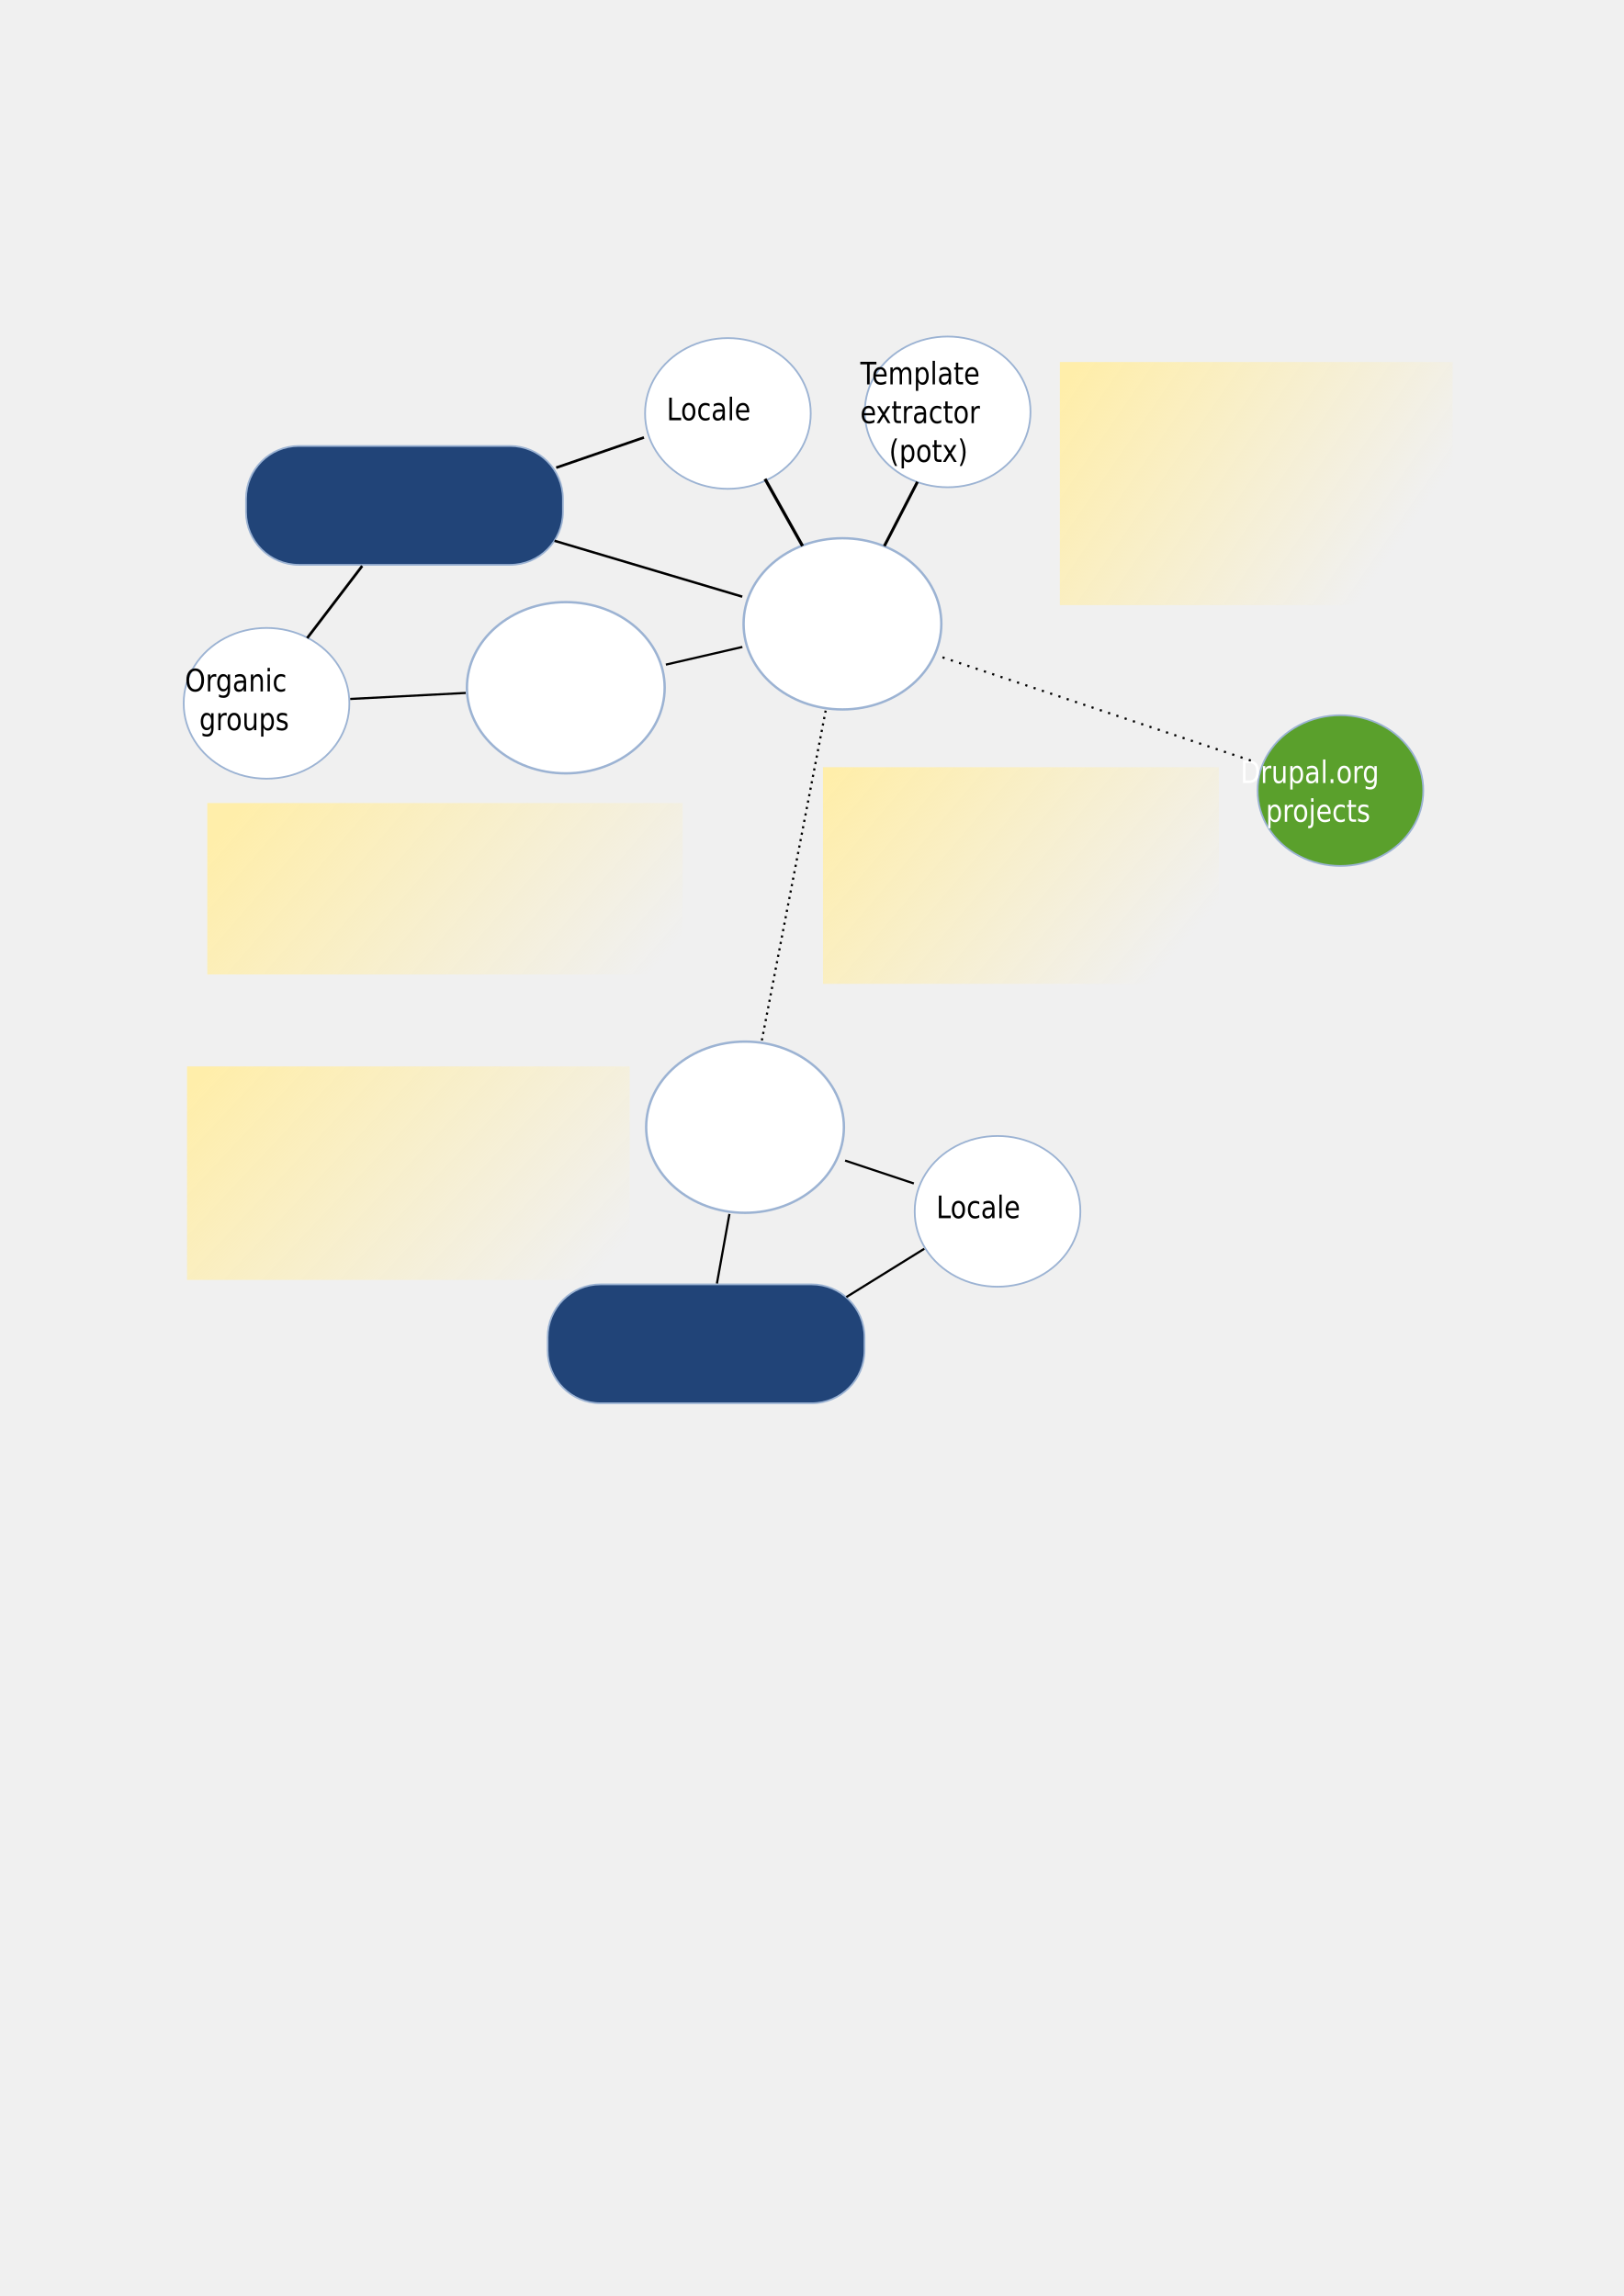
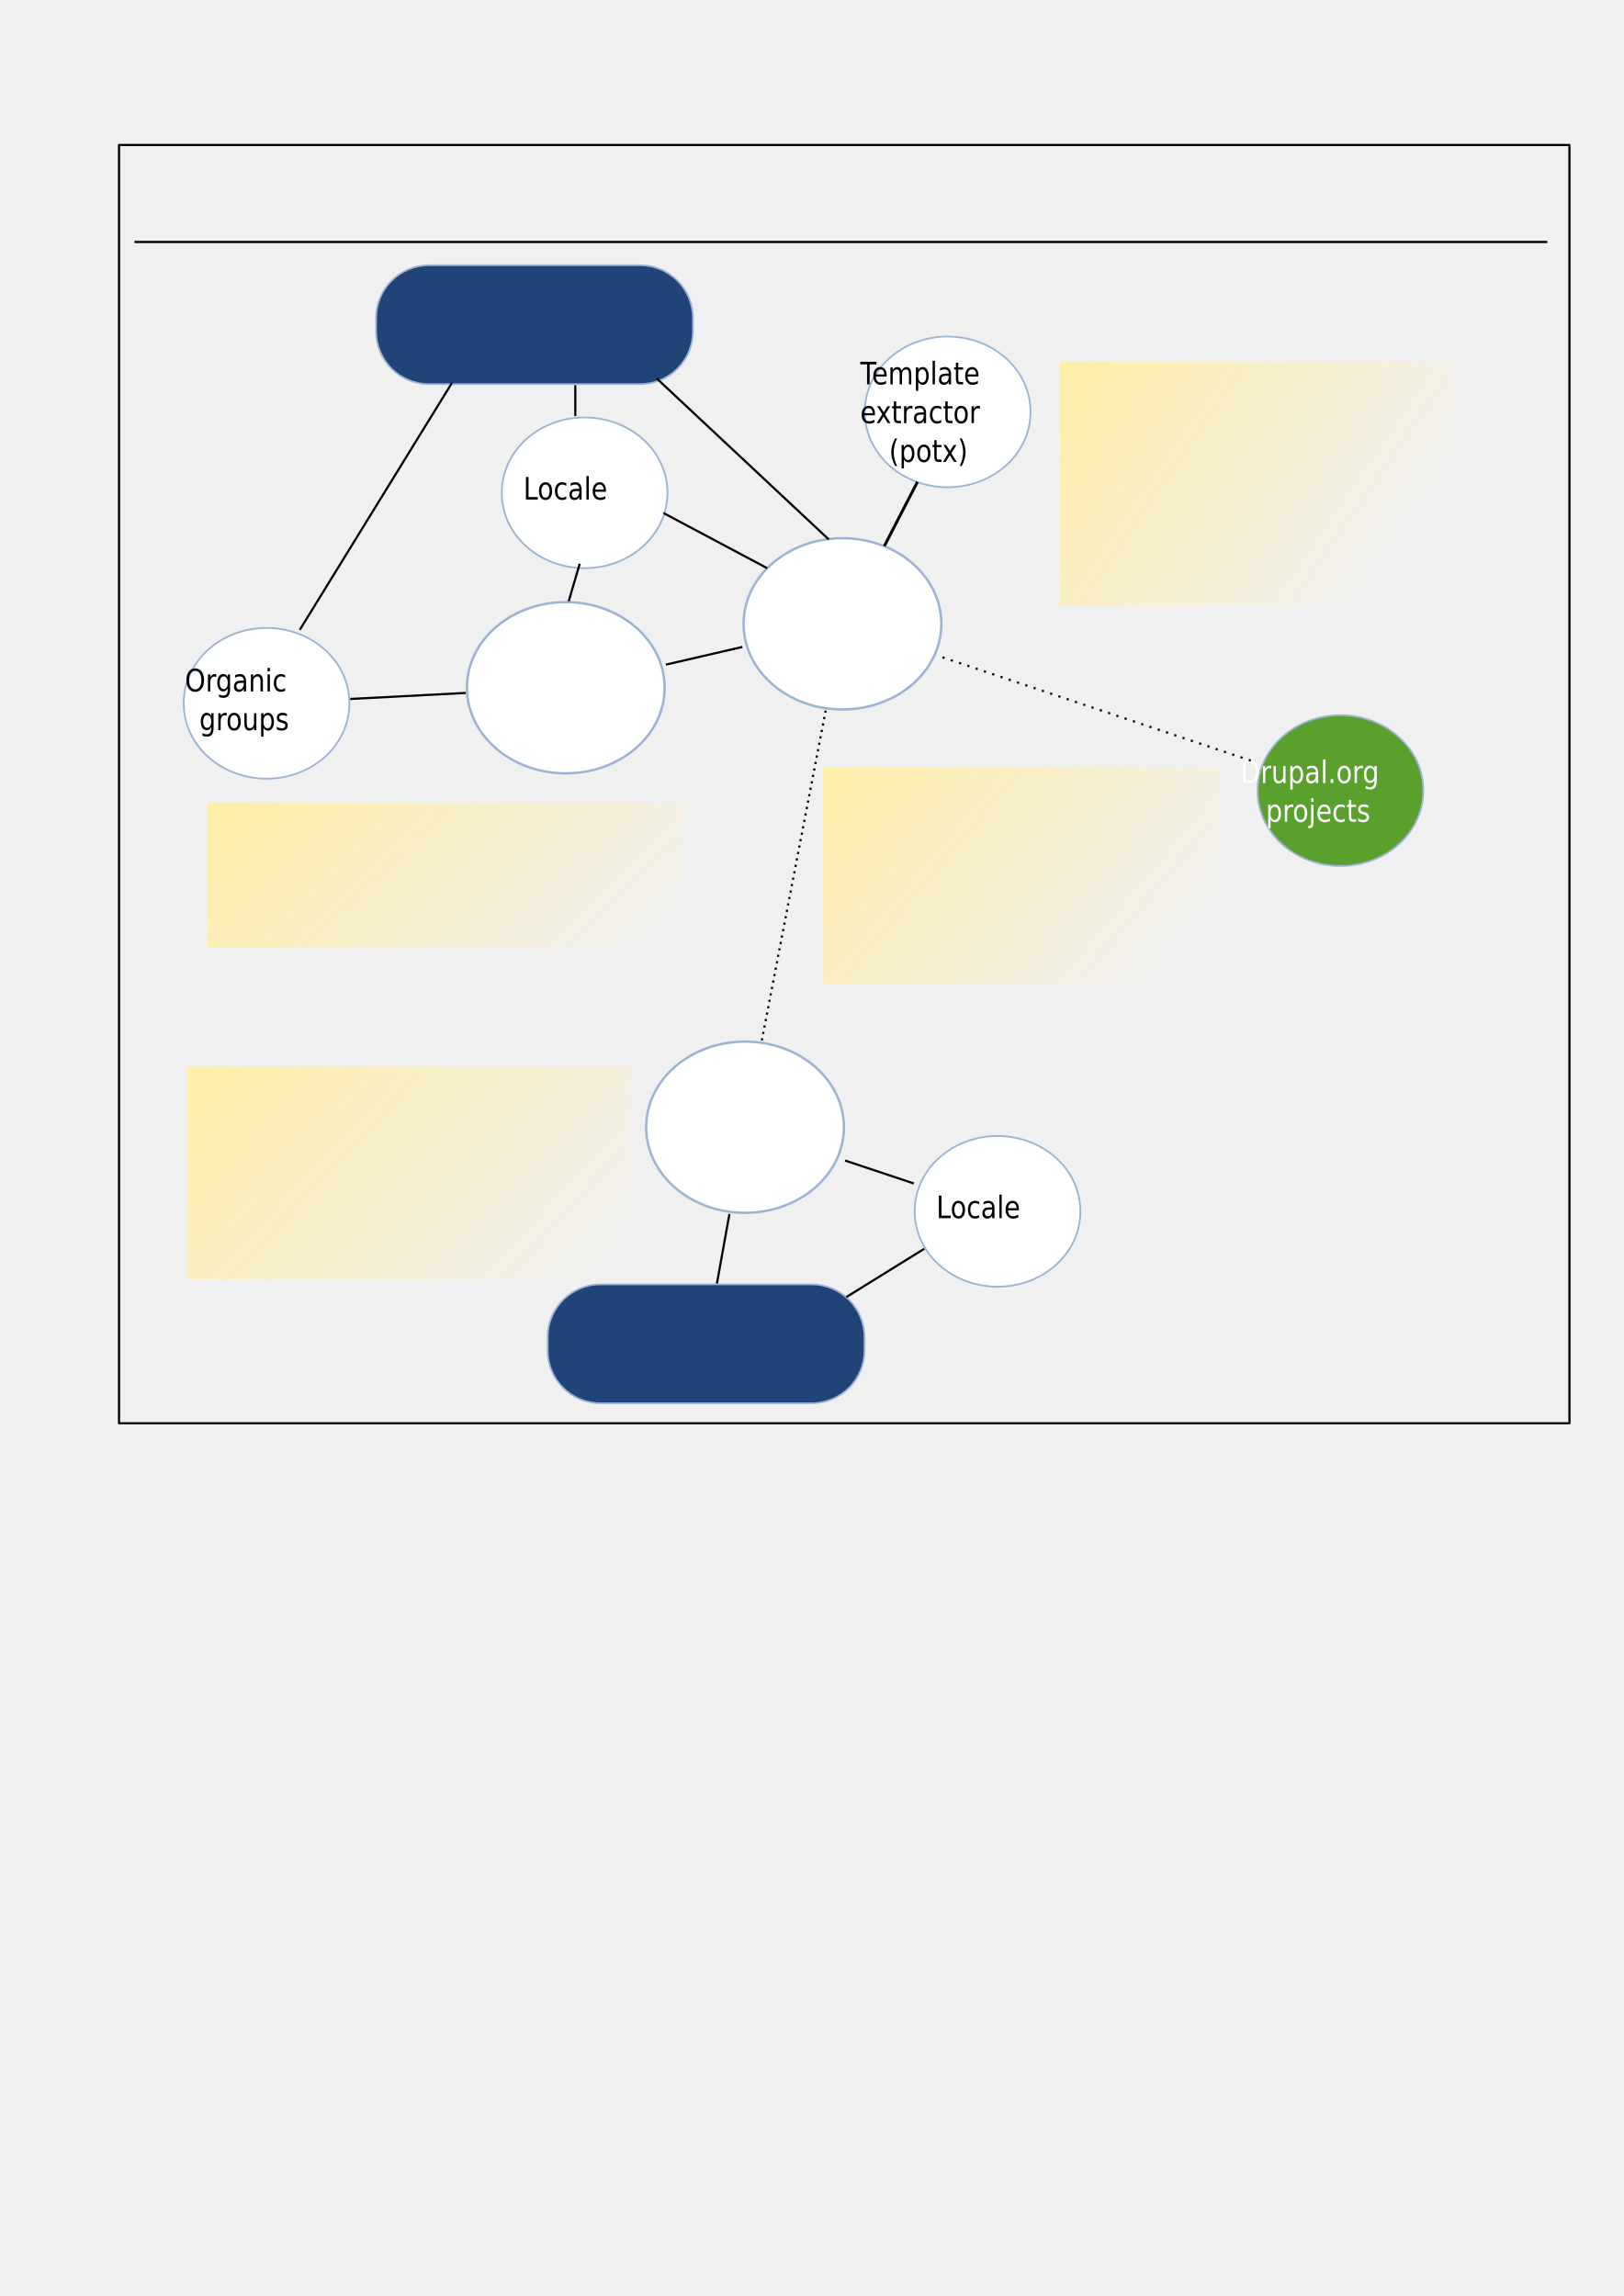
<svg xmlns="http://www.w3.org/2000/svg" xmlns:xlink="http://www.w3.org/1999/xlink" width="744.094" height="1052.362" id="svg2">
  <defs id="defs4">
+     <linearGradient id="linearGradient2440">
+       <stop style="stop-color:#ffffff;stop-opacity:1;" offset="0" id="stop2442" />
+       <stop style="stop-color:#ffffff;stop-opacity:0;" offset="1" id="stop2444" />
+     </linearGradient>
    <linearGradient id="linearGradient7629">
      <stop style="stop-color:#fea;stop-opacity:1;" offset="0" id="stop7631" />
      <stop style="stop-color:#fea;stop-opacity:0;" offset="1" id="stop7633" />
    </linearGradient>
    <linearGradient id="linearGradient5791">
      <stop style="stop-color:#fea;stop-opacity:1;" offset="0" id="stop5793" />
      <stop style="stop-color:#fea;stop-opacity:0;" offset="1" id="stop5795" />
    </linearGradient>
    <linearGradient id="linearGradient5765">
      <stop style="stop-color:#fea;stop-opacity:1;" offset="0" id="stop5767" />
      <stop style="stop-color:#fea;stop-opacity:0;" offset="1" id="stop5769" />
    </linearGradient>
    <linearGradient id="linearGradient4858">
      <stop style="stop-color:#fea;stop-opacity:1;" offset="0" id="stop4860" />
      <stop style="stop-color:#fea;stop-opacity:0;" offset="1" id="stop4862" />
    </linearGradient>
    <marker orient="auto" refY="0.0" refX="0.0" id="Arrow1Lstart" style="overflow:visible">
      <path id="path3914" d="M 0.0,0.0 L 5.0,-5.0 L -12.5,0.0 L 5.0,5.0 L 0.0,0.0 z " style="fill-rule:evenodd;stroke:#000000;stroke-width:1.0pt;marker-start:none" transform="scale(0.8) translate(12.5,0)" />
    </marker>
    <marker orient="auto" refY="0.0" refX="0.0" id="Arrow2Lend" style="overflow:visible;">
      <path id="path3893" style="font-size:12.0;fill-rule:evenodd;stroke-width:0.625;stroke-linejoin:round;" d="M 8.719,4.034 L -2.207,0.016 L 8.719,-4.002 C 6.973,-1.63 6.983,1.616 8.719,4.034 z " transform="scale(1.1) rotate(180) translate(1,0)" />
    </marker>
-     <linearGradient xlink:href="#linearGradient4858" id="linearGradient4864" x1="84.286" y1="275.219" x2="264.286" y2="373.076" gradientUnits="userSpaceOnUse" gradientTransform="matrix(1.085409,0,0,0.68323,15.92018,185.8947)" />
+     <linearGradient xlink:href="#linearGradient4858" id="linearGradient4864" x1="84.286" y1="275.219" x2="264.286" y2="373.076" gradientUnits="userSpaceOnUse" gradientTransform="matrix(1.085409,0,0,0.5778228,15.92018,214.0013)" />
    <linearGradient xlink:href="#linearGradient5765" id="linearGradient5771" x1="423.571" y1="236.648" x2="567.857" y2="333.076" gradientUnits="userSpaceOnUse" gradientTransform="matrix(1.090129,0,0,0.858025,-79.93256,151.0497)" />
    <linearGradient xlink:href="#linearGradient5791" id="linearGradient5797" x1="515.714" y1="41.648" x2="663.571" y2="132.362" gradientUnits="userSpaceOnUse" gradientTransform="matrix(1,0,0,0.886364,-23.57143,133.4503)" />
    <linearGradient xlink:href="#linearGradient7629" id="linearGradient7635" x1="102.857" y1="525.219" x2="238.571" y2="614.505" gradientUnits="userSpaceOnUse" gradientTransform="matrix(1.365384,0,0,0.958042,-48.87362,-8.916856)" />
+     <linearGradient xlink:href="#linearGradient2440" id="linearGradient2446" x1="104.681" y1="173.744" x2="171.176" y2="200.722" gradientUnits="userSpaceOnUse" />
  </defs>
  <g id="layer1">
-     <rect style="fill:#214478;fill-opacity:1;stroke:#9cb3d3;stroke-width:0.786;stroke-linecap:butt;stroke-linejoin:miter;stroke-opacity:1" id="rect1872" width="145.214" height="54.5" x="112.75" y="204.398" ry="24.222" />
-     <flowRoot xml:space="preserve" id="flowRoot2760" transform="translate(44.99996,181.4286)">
+     <rect id="rect2474" width="664.68" height="585.888" x="54.548" y="66.453" style="fill:none;stroke:#000000;stroke-opacity:1;stroke-linejoin:round" />
+     <rect style="fill:#214478;fill-opacity:1;stroke:#9cb3d3;stroke-width:0.786;stroke-linecap:butt;stroke-linejoin:miter;stroke-opacity:1" id="rect1872" width="145.214" height="54.5" x="172.349" y="121.566" ry="24.222" />
+     <flowRoot xml:space="preserve" id="flowRoot2760" transform="translate(106.6193,98.59609)">
      <flowRegion id="flowRegion2762">
        <rect id="rect2764" width="166.429" height="47.143" x="87.143" y="34.505" />
      </flowRegion>
-       <flowPara id="flowPara2766" style="font-size:24px;font-style:normal;font-variant:normal;font-weight:normal;font-stretch:normal;text-align:start;line-height:125%;writing-mode:lr-tb;text-anchor:start;fill:white;font-family:Bitstream Vera Sans">Drupal 5</flowPara>
+       <flowPara id="flowPara2766" style="font-size:24px;font-style:normal;font-variant:normal;font-weight:normal;font-stretch:normal;text-align:start;line-height:125%;writing-mode:lr-tb;text-anchor:start;fill:#ffffff;font-family:Bitstream Vera Sans">Drupal 5</flowPara>
    </flowRoot>
    <path style="fill:white;fill-opacity:1;stroke:#9cb3d3;stroke-linecap:butt;stroke-linejoin:miter;stroke-opacity:1" id="path2768" d="M 115.714 157.005 A 47.143 43.214 0 1 1  21.429,157.005 A 47.143 43.214 0 1 1  115.714 157.005 z" transform="matrix(0.805147,0,0,0.795698,66.93286,197.4336)" />
    <text xml:space="preserve" style="font-size:13.06px;font-style:normal;font-weight:normal;fill:black;fill-opacity:1;stroke:none;stroke-width:1px;stroke-linecap:butt;stroke-linejoin:miter;stroke-opacity:1;font-family:Bitstream Vera Sans" x="132.157" y="291.175" id="text2770" transform="scale(0.918817,1.088356)">
      <tspan id="tspan2772" x="132.157" y="291.175" style="text-align:center;text-anchor:middle">Organic</tspan>
      <tspan x="132.157" y="307.5" id="tspan2774" style="text-align:center;text-anchor:middle">groups</tspan>
    </text>
    <path style="fill:white;fill-opacity:1;stroke:#9cb3d3;stroke-linecap:butt;stroke-linejoin:miter;stroke-opacity:1" id="path2776" d="M 225.714 154.862 A 41.071 36.071 0 1 1  143.571,154.862 A 41.071 36.071 0 1 1  225.714 154.862 z" transform="matrix(1.103186,0,0,1.087786,182.3761,117.4767)" />
    <flowRoot xml:space="preserve" id="flowRoot2778">
      <flowRegion id="flowRegion2780">
        <rect id="rect2782" width="53.571" height="40.714" x="162.857" y="138.791" />
      </flowRegion>
      <flowPara id="flowPara2784">Localization server</flowPara>
    </flowRoot>
-     <flowRoot xml:space="preserve" id="flowRoot2786" transform="matrix(1,0,0,1.205871,130.7143,110.4635)">
+     <flowRoot xml:space="preserve" id="flowRoot2786" transform="matrix(1,0,0,1.205871,131.7244,112.4838)">
      <flowRegion id="flowRegion2788">
        <rect id="rect2790" width="226.429" height="72.143" x="142.143" y="130.219" />
      </flowRegion>
-       <flowPara id="flowPara2792" style="text-align:center;text-anchor:middle">Localization</flowPara>
-       <flowPara id="flowPara2794" style="text-align:center;text-anchor:middle">server</flowPara>
+       <flowPara id="flowPara2794" style="text-align:center;text-anchor:middle">Drupal.org</flowPara>
+       <flowPara style="text-align:center;text-anchor:middle" id="flowPara2460">connector</flowPara>
    </flowRoot>
-     <path style="fill:white;fill-opacity:1;stroke:#9cb3d3;stroke-linecap:butt;stroke-linejoin:miter;stroke-opacity:1" id="path2804" d="M 115.714 157.005 A 47.143 43.214 0 1 1  21.429,157.005 A 47.143 43.214 0 1 1  115.714 157.005 z" transform="matrix(0.805147,0,0,0.795698,278.3614,64.57644)" />
-     <text xml:space="preserve" style="font-size:13.06px;font-style:normal;font-weight:normal;fill:black;fill-opacity:1;stroke:none;stroke-width:1px;stroke-linecap:butt;stroke-linejoin:miter;stroke-opacity:1;font-family:Bitstream Vera Sans" x="363.822" y="176.979" id="text2806" transform="scale(0.918817,1.088356)">
-       <tspan x="363.822" y="176.979" style="text-align:center;text-anchor:middle" id="tspan2814">Locale</tspan>
+     <path style="fill:url(#linearGradient2446);fill-opacity:1.0;stroke:#9cb3d3;stroke-linecap:butt;stroke-linejoin:miter;stroke-opacity:1" id="path2804" d="M 115.714 157.005 A 47.143 43.214 0 1 1  21.429,157.005 A 47.143 43.214 0 1 1  115.714 157.005 z" transform="matrix(0.805147,0,0,0.795698,212.7015,100.9419)" />
+     <text xml:space="preserve" style="font-size:13.06px;font-style:normal;font-weight:normal;fill:#000000;fill-opacity:1;stroke:none;stroke-width:1px;stroke-linecap:butt;stroke-linejoin:miter;stroke-opacity:1;font-family:Bitstream Vera Sans" x="292.36" y="210.392" id="text2806" transform="scale(0.918817,1.088356)">
+       <tspan x="292.36" y="210.392" style="text-align:center;text-anchor:middle" id="tspan2814">Locale</tspan>
    </text>
    <path style="fill:white;fill-opacity:1;stroke:#9cb3d3;stroke-linecap:butt;stroke-linejoin:miter;stroke-opacity:1" id="path2816" d="M 115.714 157.005 A 47.143 43.214 0 1 1  21.429,157.005 A 47.143 43.214 0 1 1  115.714 157.005 z" transform="matrix(0.805147,0,0,0.795698,379.0757,63.86214)" />
    <text xml:space="preserve" style="font-size:13.06px;font-style:normal;font-weight:normal;fill:black;fill-opacity:1;stroke:none;stroke-width:1px;stroke-linecap:butt;stroke-linejoin:miter;stroke-opacity:1;font-family:Bitstream Vera Sans" x="473.435" y="161.884" id="text2818" transform="scale(0.918817,1.088356)">
      <tspan x="473.435" y="161.884" id="tspan2822" style="text-align:center;text-anchor:middle">Template</tspan>
      <tspan x="473.435" y="178.209" style="text-align:center;text-anchor:middle" id="tspan2826">extractor</tspan>
      <tspan x="475.514" y="194.535" style="text-align:center;text-anchor:middle" id="tspan2828">(potx) </tspan>
    </text>
    <path style="fill:none;fill-rule:evenodd;stroke:black;stroke-width:1.327px;stroke-linecap:butt;stroke-linejoin:miter;stroke-opacity:1" d="M 420.43,220.881 L 405.266,250.274" id="path2852" />
-     <path style="fill:none;fill-rule:evenodd;stroke:black;stroke-width:1.425px;stroke-linecap:butt;stroke-linejoin:miter;marker-start:none;marker-mid:none;marker-end:none;stroke-opacity:1" d="M 350.579,219.501 L 367.772,250.225" id="path2854" />
-     <path style="fill:none;fill-rule:evenodd;stroke:black;stroke-width:1.103px;stroke-linecap:butt;stroke-linejoin:miter;stroke-opacity:1" d="M 254.123,247.872 L 340.159,273.479" id="path3925" />
-     <path style="fill:none;fill-rule:evenodd;stroke:black;stroke-width:1.201px;stroke-linecap:butt;stroke-linejoin:miter;stroke-opacity:1" d="M 254.886,214.362 L 295.111,200.513" id="path3927" />
    <path style="fill:white;fill-opacity:1;stroke:#9cb3d3;stroke-linecap:butt;stroke-linejoin:miter;stroke-opacity:1" id="path3929" d="M 225.714 154.862 A 41.071 36.071 0 1 1  143.571,154.862 A 41.071 36.071 0 1 1  225.714 154.862 z" transform="matrix(1.103186,0,0,1.087786,55.59026,146.7623)" />
    <flowRoot xml:space="preserve" id="flowRoot3931" transform="matrix(1,0,0,1.205871,4.642757,139.0349)">
      <flowRegion id="flowRegion3933">
        <rect id="rect3935" width="226.429" height="72.143" x="142.143" y="130.219" />
      </flowRegion>
      <flowPara id="flowPara3937" style="text-align:center;text-anchor:middle">Localization</flowPara>
      <flowPara id="flowPara3939" style="text-align:center;text-anchor:middle">community</flowPara>
    </flowRoot>
    <path style="fill:none;fill-rule:evenodd;stroke:black;stroke-width:1px;stroke-linecap:butt;stroke-linejoin:miter;stroke-opacity:1" d="M 340.21,296.527 L 305.147,304.626" id="path3941" />
    <path style="fill:none;fill-rule:evenodd;stroke:black;stroke-width:1px;stroke-linecap:butt;stroke-linejoin:miter;stroke-opacity:1" d="M 213.425,317.608 L 160.502,320.364" id="path3943" />
-     <path style="fill:none;fill-rule:evenodd;stroke:black;stroke-width:1.223px;stroke-linecap:butt;stroke-linejoin:miter;stroke-opacity:1" d="M 140.779,292.468 L 165.983,259.402" id="path3945" />
    <path style="fill:#5aa02c;fill-opacity:1;stroke:#9cb3d3;stroke-linecap:butt;stroke-linejoin:miter;stroke-opacity:1" id="path3949" d="M 115.714 157.005 A 47.143 43.214 0 1 1  21.429,157.005 A 47.143 43.214 0 1 1  115.714 157.005 z" transform="matrix(0.805147,0,0,0.795698,559.0757,237.4336)" />
    <text xml:space="preserve" style="font-size:13.06px;font-style:normal;font-weight:normal;fill:white;fill-opacity:1;stroke:none;stroke-width:1px;stroke-linecap:butt;stroke-linejoin:miter;stroke-opacity:1;font-family:Bitstream Vera Sans" x="667.784" y="329.765" id="text3951" transform="scale(0.918817,1.088356)">
      <tspan x="667.784" y="329.765" id="tspan3955" style="text-align:center;text-anchor:middle;fill:white">Drupal.org</tspan>
      <tspan x="667.784" y="346.09" style="text-align:center;text-anchor:middle;fill:white" id="tspan3959">projects</tspan>
    </text>
    <path style="fill:none;fill-rule:evenodd;stroke:black;stroke-width:1;stroke-linecap:butt;stroke-linejoin:miter;stroke-miterlimit:4;stroke-dasharray:1, 3;stroke-dashoffset:0;stroke-opacity:1" d="M 431.933,301.292 L 575.926,349.516" id="path3961" />
    <flowRoot xml:space="preserve" id="flowRoot4848" transform="matrix(0.950391,0.311059,-0.311059,0.950391,61.76702,-4.876628)">
      <flowRegion id="flowRegion4850">
        <rect id="rect4852" width="122.857" height="55" x="466.429" y="160.219" />
      </flowRegion>
      <flowPara id="flowPara4854">Remote connection</flowPara>
    </flowRoot>
-     <rect style="fill:url(#linearGradient4864);fill-opacity:1;stroke:#9cb3d3;stroke-width:0;stroke-linecap:butt;stroke-linejoin:miter;stroke-miterlimit:4;stroke-dasharray:none;stroke-dashoffset:0;stroke-opacity:1" id="rect4856" width="217.857" height="78.571" x="95" y="368.076" ry="31.965" rx="0" />
+     <rect style="fill:url(#linearGradient4864);fill-opacity:1;stroke:#9cb3d3;stroke-width:0;stroke-linecap:butt;stroke-linejoin:miter;stroke-miterlimit:4;stroke-dasharray:none;stroke-dashoffset:0;stroke-opacity:1" id="rect4856" width="217.857" height="66.45" x="95" y="368.076" ry="27.034" rx="0" />
    <flowRoot xml:space="preserve" id="flowRoot5751" transform="matrix(0.996364,0,0,1,-14.58093,117.1429)">
      <flowRegion id="flowRegion5753">
-         <rect id="rect5755" width="207.179" height="105" x="115" y="255.934" />
+         <rect id="rect5755" width="214.276" height="105" x="115" y="255.934" />
      </flowRegion>
      <flowPara id="flowPara5757" style="font-size:10px;font-style:normal;font-variant:normal;font-weight:normal;font-stretch:normal;text-align:start;line-height:113%;writing-mode:lr-tb;text-anchor:start;font-family:Bitstream Vera Sans">
-         <flowSpan style="font-weight:bold" id="flowSpan5785">Organic groups</flowSpan> manages the translation teams, hands out permissions and provides a community interface. The <flowSpan style="font-weight:bold" id="flowSpan5787">localization community</flowSpan> module allows translation of strings (found in project releases).</flowPara>
+         <flowSpan style="font-weight:bold" id="flowSpan5785">Organic groups</flowSpan> module manages the translation teams, hands out permissions and provides a community interface. The <flowSpan style="font-weight:bold" id="flowSpan5787">localization community</flowSpan> module allows translation of strings.</flowPara>
    </flowRoot>
    <rect style="fill:url(#linearGradient5771);fill-opacity:1;stroke:#9cb3d3;stroke-width:0;stroke-linecap:butt;stroke-linejoin:miter;stroke-miterlimit:4;stroke-dasharray:none;stroke-dashoffset:0;stroke-opacity:1" id="rect5763" width="181.429" height="99.286" x="377.143" y="351.648" ry="29.418" rx="0" />
    <flowRoot xml:space="preserve" id="flowRoot5773" transform="translate(-34.28571,113.5714)">
      <flowRegion id="flowRegion5775">
        <rect id="rect5777" width="170.714" height="102.857" x="417.143" y="243.076" />
      </flowRegion>
      <flowPara id="flowPara5779" style="font-size:10px;font-style:normal;font-variant:normal;font-weight:normal;font-stretch:normal;text-align:start;line-height:125%;writing-mode:lr-tb;text-anchor:start;font-family:Bitstream Vera Sans">
        <flowSpan style="font-weight:bold" id="flowSpan5811">All releases of all projects</flowSpan> are scanned for translatable strings. The "bidirectional" connection allows display of translation status information on the project interface, as well as translation package downloads.</flowPara>
    </flowRoot>
    <rect style="fill:url(#linearGradient5797);fill-opacity:1;stroke:#9cb3d3;stroke-width:0;stroke-linecap:butt;stroke-linejoin:miter;stroke-miterlimit:4;stroke-dasharray:none;stroke-dashoffset:0;stroke-opacity:1" id="rect5789" width="180" height="111.429" x="485.714" y="165.934" ry="26.075" rx="0" />
    <flowRoot xml:space="preserve" id="flowRoot5799" transform="translate(-22.85714,123.5714)">
      <flowRegion id="flowRegion5801">
        <rect id="rect5803" width="165" height="107.143" x="516.429" y="47.362" />
      </flowRegion>
-       <flowPara id="flowPara5805" style="font-size:10px;font-style:normal;font-variant:normal;font-weight:normal;font-stretch:normal;text-align:start;line-height:125%;writing-mode:lr-tb;text-anchor:start;font-family:Bitstream Vera Sans">The <flowSpan style="font-weight:bold" id="flowSpan5807">template extractor</flowSpan> is reused to generate a list of the transnslatable strings from specific files. <flowSpan style="font-weight:bold" id="flowSpan5809">Locale module</flowSpan> provides the list of languages, and allows the community server itself to be available in all languages possible.</flowPara>
+       <flowPara id="flowPara5805" style="font-size:10px;font-style:normal;font-variant:normal;font-weight:normal;font-stretch:normal;text-align:start;line-height:125%;writing-mode:lr-tb;text-anchor:start;font-family:Bitstream Vera Sans">The <flowSpan style="font-weight:bold" id="flowSpan5807">template extractor</flowSpan> is reused to generate a list of the transnlatable strings from specific files. <flowSpan style="font-weight:bold" id="flowSpan5809">Locale module</flowSpan> provides the list of languages, and allows the community server itself to be available in all languages possible.</flowPara>
    </flowRoot>
    <rect style="fill:#214478;fill-opacity:1;stroke:#9cb3d3;stroke-width:0.786;stroke-linecap:butt;stroke-linejoin:miter;stroke-opacity:1" id="rect5813" width="145.214" height="54.5" x="250.964" y="588.684" ry="24.222" />
    <flowRoot xml:space="preserve" id="flowRoot5815" transform="translate(183.2142,565.7143)">
      <flowRegion id="flowRegion5817">
        <rect id="rect5819" width="166.429" height="47.143" x="87.143" y="34.505" />
      </flowRegion>
      <flowPara id="flowPara5821" style="font-size:24px;font-style:normal;font-variant:normal;font-weight:normal;font-stretch:normal;text-align:start;line-height:125%;writing-mode:lr-tb;text-anchor:start;fill:white;font-family:Bitstream Vera Sans">Drupal 6</flowPara>
    </flowRoot>
    <path style="fill:white;fill-opacity:1;stroke:#9cb3d3;stroke-linecap:butt;stroke-linejoin:miter;stroke-opacity:1" id="path5823" d="M 225.714 154.862 A 41.071 36.071 0 1 1  143.571,154.862 A 41.071 36.071 0 1 1  225.714 154.862 z" transform="matrix(1.103186,0,0,1.087786,137.7332,348.1911)" />
    <flowRoot xml:space="preserve" id="flowRoot5825" transform="matrix(1,0,0,1.205871,86.07133,341.1779)">
      <flowRegion id="flowRegion5827">
        <rect id="rect5829" width="226.429" height="72.143" x="142.143" y="130.219" />
      </flowRegion>
      <flowPara id="flowPara5831" style="text-align:center;text-anchor:middle">Localization</flowPara>
      <flowPara id="flowPara5833" style="text-align:center;text-anchor:middle">client</flowPara>
    </flowRoot>
    <path style="fill:none;fill-rule:evenodd;stroke:black;stroke-width:1px;stroke-linecap:butt;stroke-linejoin:miter;stroke-opacity:1" d="M 328.543,588.291 L 334.274,556.43" id="path5835" />
    <path style="fill:none;fill-rule:evenodd;stroke:black;stroke-width:1;stroke-linecap:butt;stroke-linejoin:miter;stroke-opacity:1;stroke-miterlimit:4;stroke-dasharray:1,2;stroke-dashoffset:0" d="M 349.126,476.866 L 378.374,325.716" id="path5837" />
    <flowRoot xml:space="preserve" id="flowRoot6724" transform="matrix(0.196547,-0.980494,0.980494,0.196547,-234.3387,759.2959)">
      <flowRegion id="flowRegion6726">
        <rect id="rect6728" width="210.714" height="46.429" x="409.286" y="499.505" />
      </flowRegion>
      <flowPara id="flowPara6730">Remote connection</flowPara>
    </flowRoot>
    <path style="fill:white;fill-opacity:1;stroke:#9cb3d3;stroke-linecap:butt;stroke-linejoin:miter;stroke-opacity:1" id="path6732" d="M 115.714 157.005 A 47.143 43.214 0 1 1  21.429,157.005 A 47.143 43.214 0 1 1  115.714 157.005 z" transform="matrix(0.805147,0,0,0.795698,401.9328,430.2907)" />
    <text xml:space="preserve" style="font-size:13.06px;font-style:normal;font-weight:normal;fill:black;fill-opacity:1;stroke:none;stroke-width:1px;stroke-linecap:butt;stroke-linejoin:miter;stroke-opacity:1;font-family:Bitstream Vera Sans" x="498.311" y="513.003" id="text6734" transform="scale(0.918817,1.088356)">
      <tspan x="498.311" y="513.003" style="text-align:center;text-anchor:middle" id="tspan6736">Locale</tspan>
    </text>
    <path style="fill:none;fill-rule:evenodd;stroke:black;stroke-width:1px;stroke-linecap:butt;stroke-linejoin:miter;stroke-opacity:1" d="M 387.29,531.935 L 418.783,542.433" id="path6738" />
    <path style="fill:none;fill-rule:evenodd;stroke:black;stroke-width:1px;stroke-linecap:butt;stroke-linejoin:miter;stroke-opacity:1;display:inline" d="M 423.571,572.362 L 387.857,594.505" id="path6740" />
    <rect style="fill:url(#linearGradient7635);fill-opacity:1;stroke:#9cb3d3;stroke-width:0;stroke-linecap:butt;stroke-linejoin:miter;stroke-miterlimit:4;stroke-dasharray:none;stroke-dashoffset:0;stroke-opacity:1" id="rect6742" width="202.857" height="97.857" x="85.714" y="488.791" ry="23.206" rx="0" />
    <flowRoot xml:space="preserve" id="flowRoot7637" transform="translate(-11.42857,-33.57143)">
      <flowRegion id="flowRegion7639">
        <rect id="rect7641" width="187.857" height="100" x="103.571" y="526.648" />
      </flowRegion>
      <flowPara id="flowPara7643" style="font-size:10px;font-style:normal;font-variant:normal;font-weight:normal;font-stretch:normal;text-align:start;line-height:125%;writing-mode:lr-tb;text-anchor:start;font-family:Bitstream Vera Sans">Due to new features we use for on-page translation, this module is only possible with Drupal 6. The connection between the server and client is still to be defined; it could be "bidirectional", or could work from the client to the server only.</flowPara>
    </flowRoot>
+     <path style="fill:none;fill-rule:evenodd;stroke:#000000;stroke-width:1px;stroke-linecap:butt;stroke-linejoin:miter;stroke-opacity:1" d="M 304.056,235.149 L 351.533,260.403" id="path2448" />
+     <path style="fill:none;fill-rule:evenodd;stroke:#000000;stroke-width:1px;stroke-linecap:butt;stroke-linejoin:miter;stroke-opacity:1" d="M 265.67,258.382 L 260.619,275.555" id="path2450" />
+     <path style="fill:none;fill-rule:evenodd;stroke:#000000;stroke-width:1px;stroke-linecap:butt;stroke-linejoin:miter;stroke-opacity:1" d="M 137.381,288.687 L 207.081,175.55" id="path2452" />
+     <path style="fill:none;fill-rule:evenodd;stroke:#000000;stroke-width:1px;stroke-linecap:butt;stroke-linejoin:miter;stroke-opacity:1" d="M 263.65,176.56 L 263.65,190.702" id="path2454" />
+     <path style="fill:none;fill-rule:evenodd;stroke:#000000;stroke-width:1px;stroke-linecap:butt;stroke-linejoin:miter;stroke-opacity:1" d="M 301.025,173.529 L 379.817,247.271" id="path2456" />
+     <flowRoot xml:space="preserve" id="flowRoot2462" transform="translate(3.030457,-8.020305)">
+       <flowRegion id="flowRegion2464">
+         <rect id="rect2466" width="588.919" height="35.355" x="93.944" y="82.616" />
+       </flowRegion>
+       <flowPara id="flowPara2468" style="text-align:center;text-anchor:middle">Localization server and client architecture overview with Drupal.org connector</flowPara>
+       <flowPara id="flowPara2470">
+         <flowSpan style="text-align:center;text-anchor:middle" id="flowSpan2472">(ie. in the form of how this is planned to be deployed in connection to drupal.org</flowSpan>)</flowPara>
+     </flowRoot>
+     <path style="fill:none;fill-rule:evenodd;stroke:#000000;stroke-width:1px;stroke-linecap:butt;stroke-linejoin:miter;stroke-opacity:1" d="M 61.619,110.9 C 709.127,110.9 709.127,110.9 709.127,110.9 L 709.127,110.9" id="path3455" />
  </g>
</svg>
